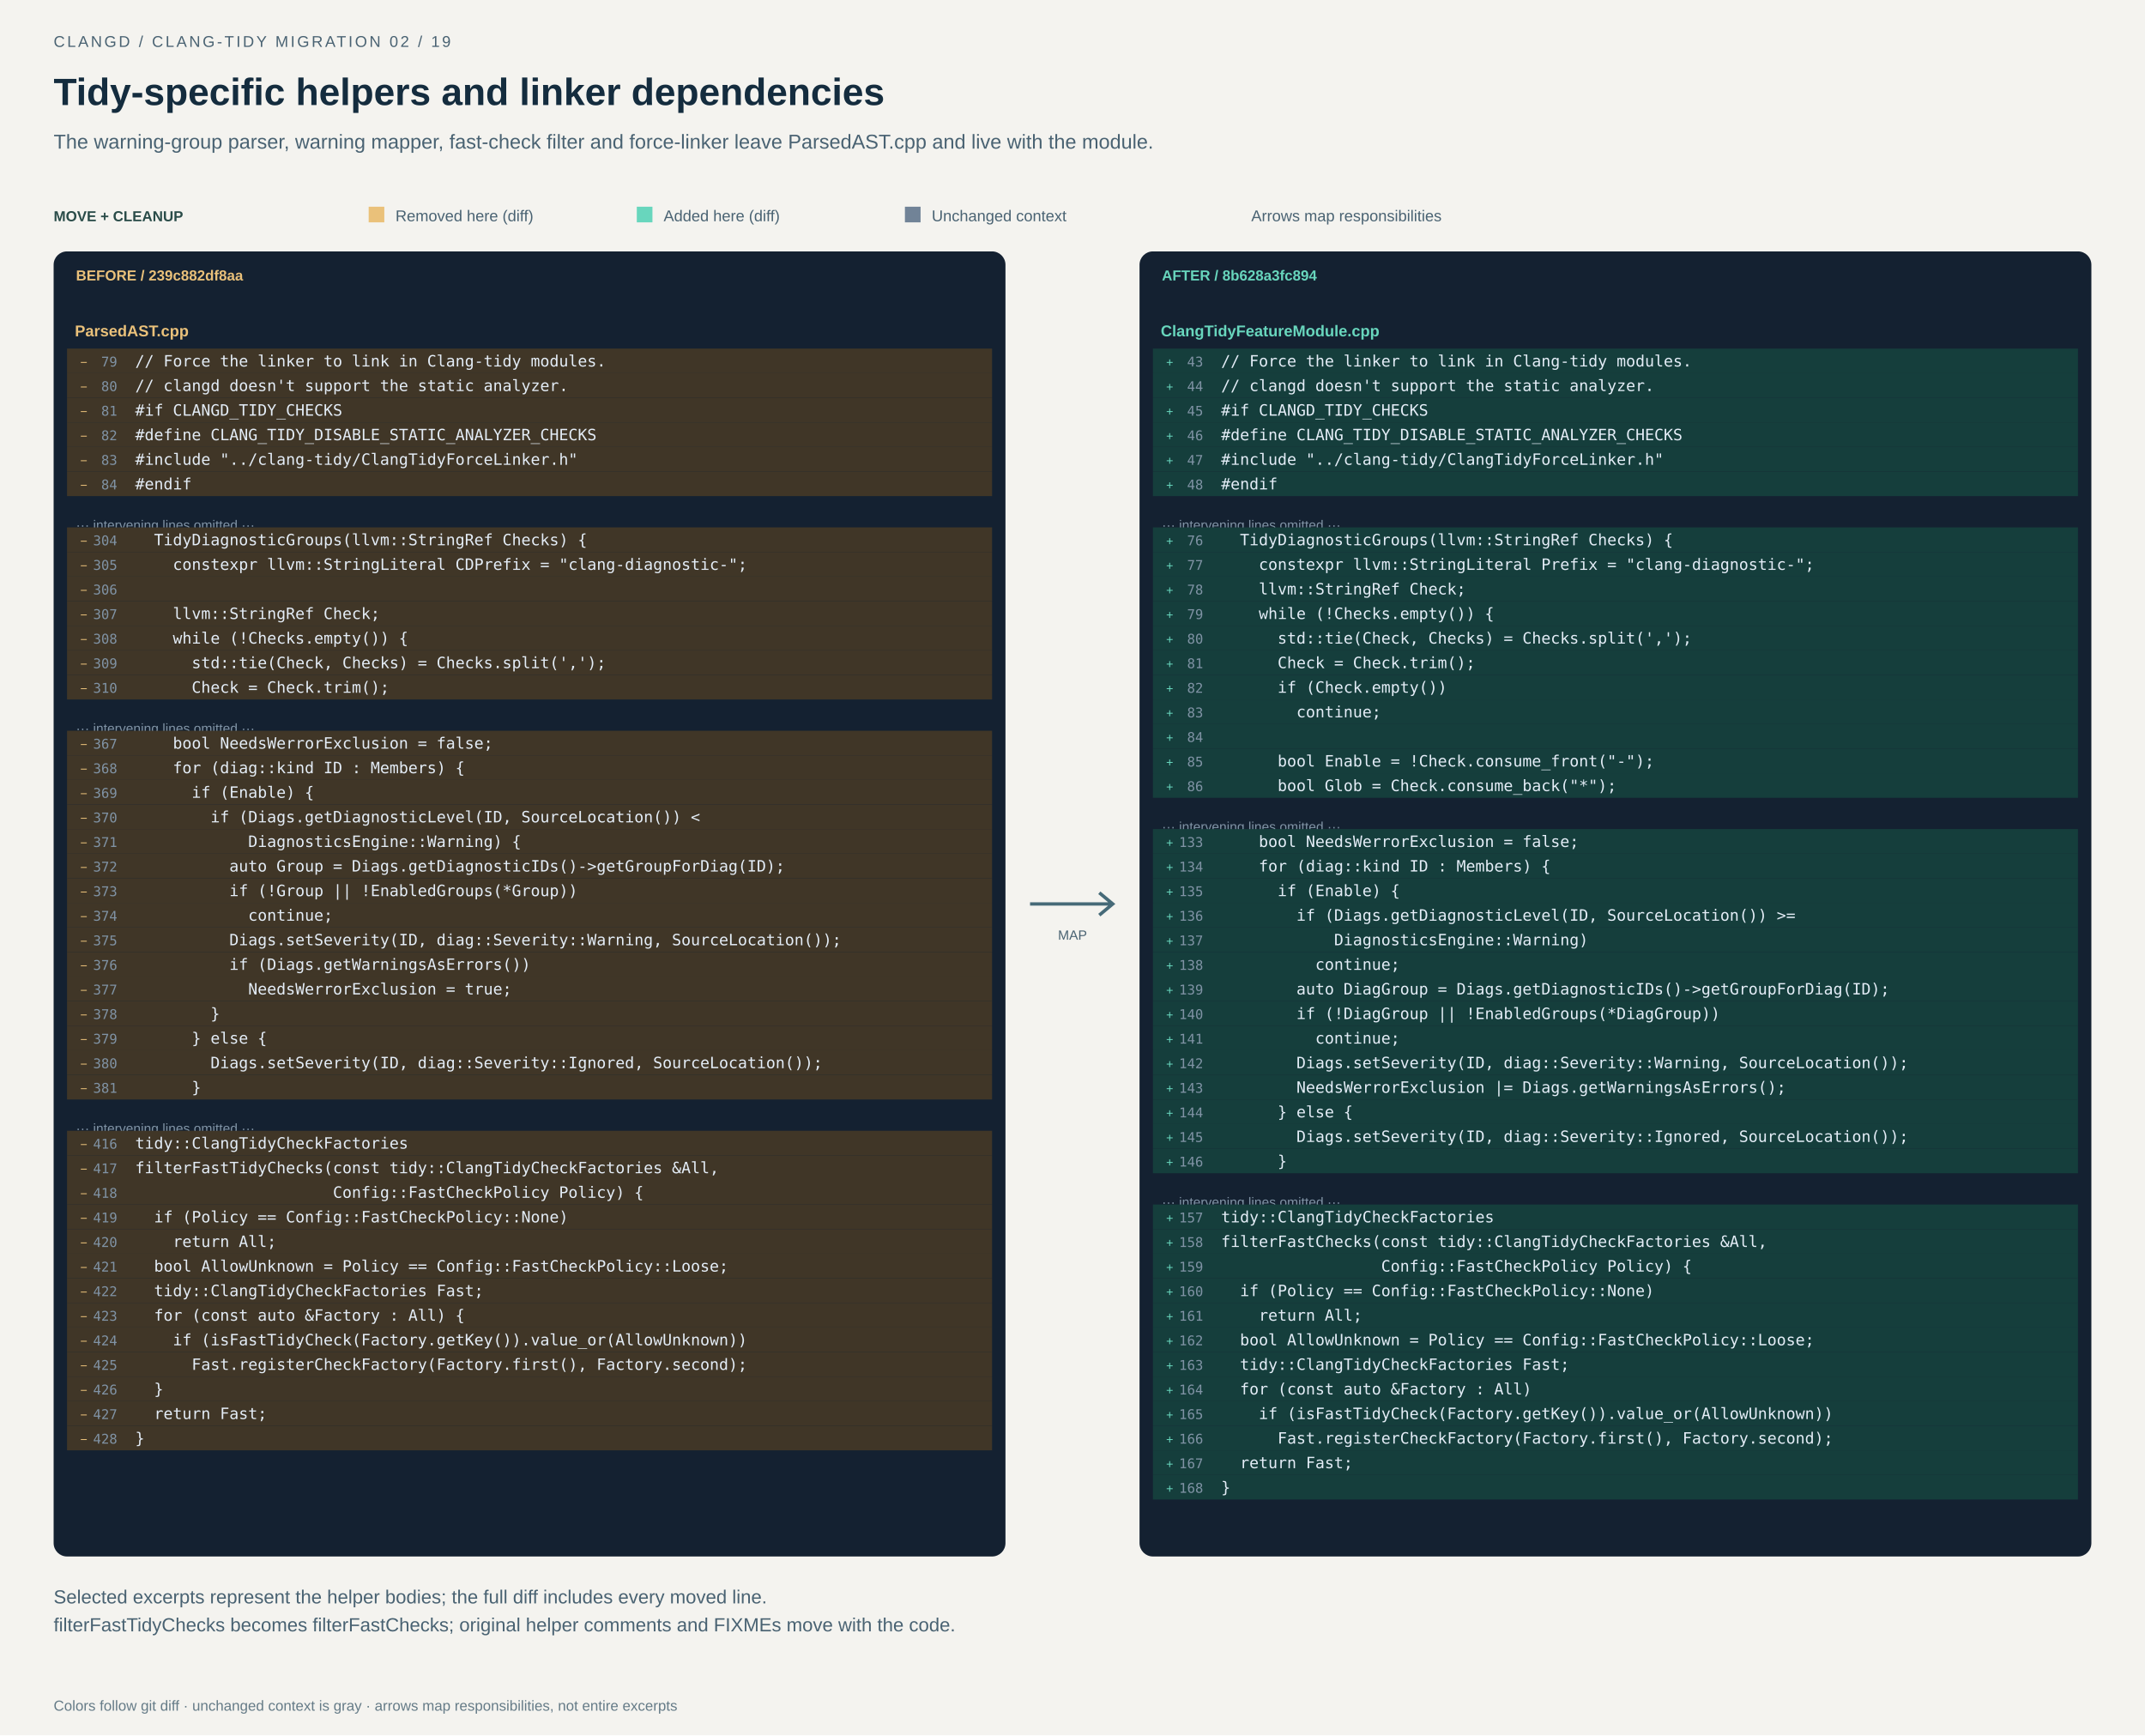
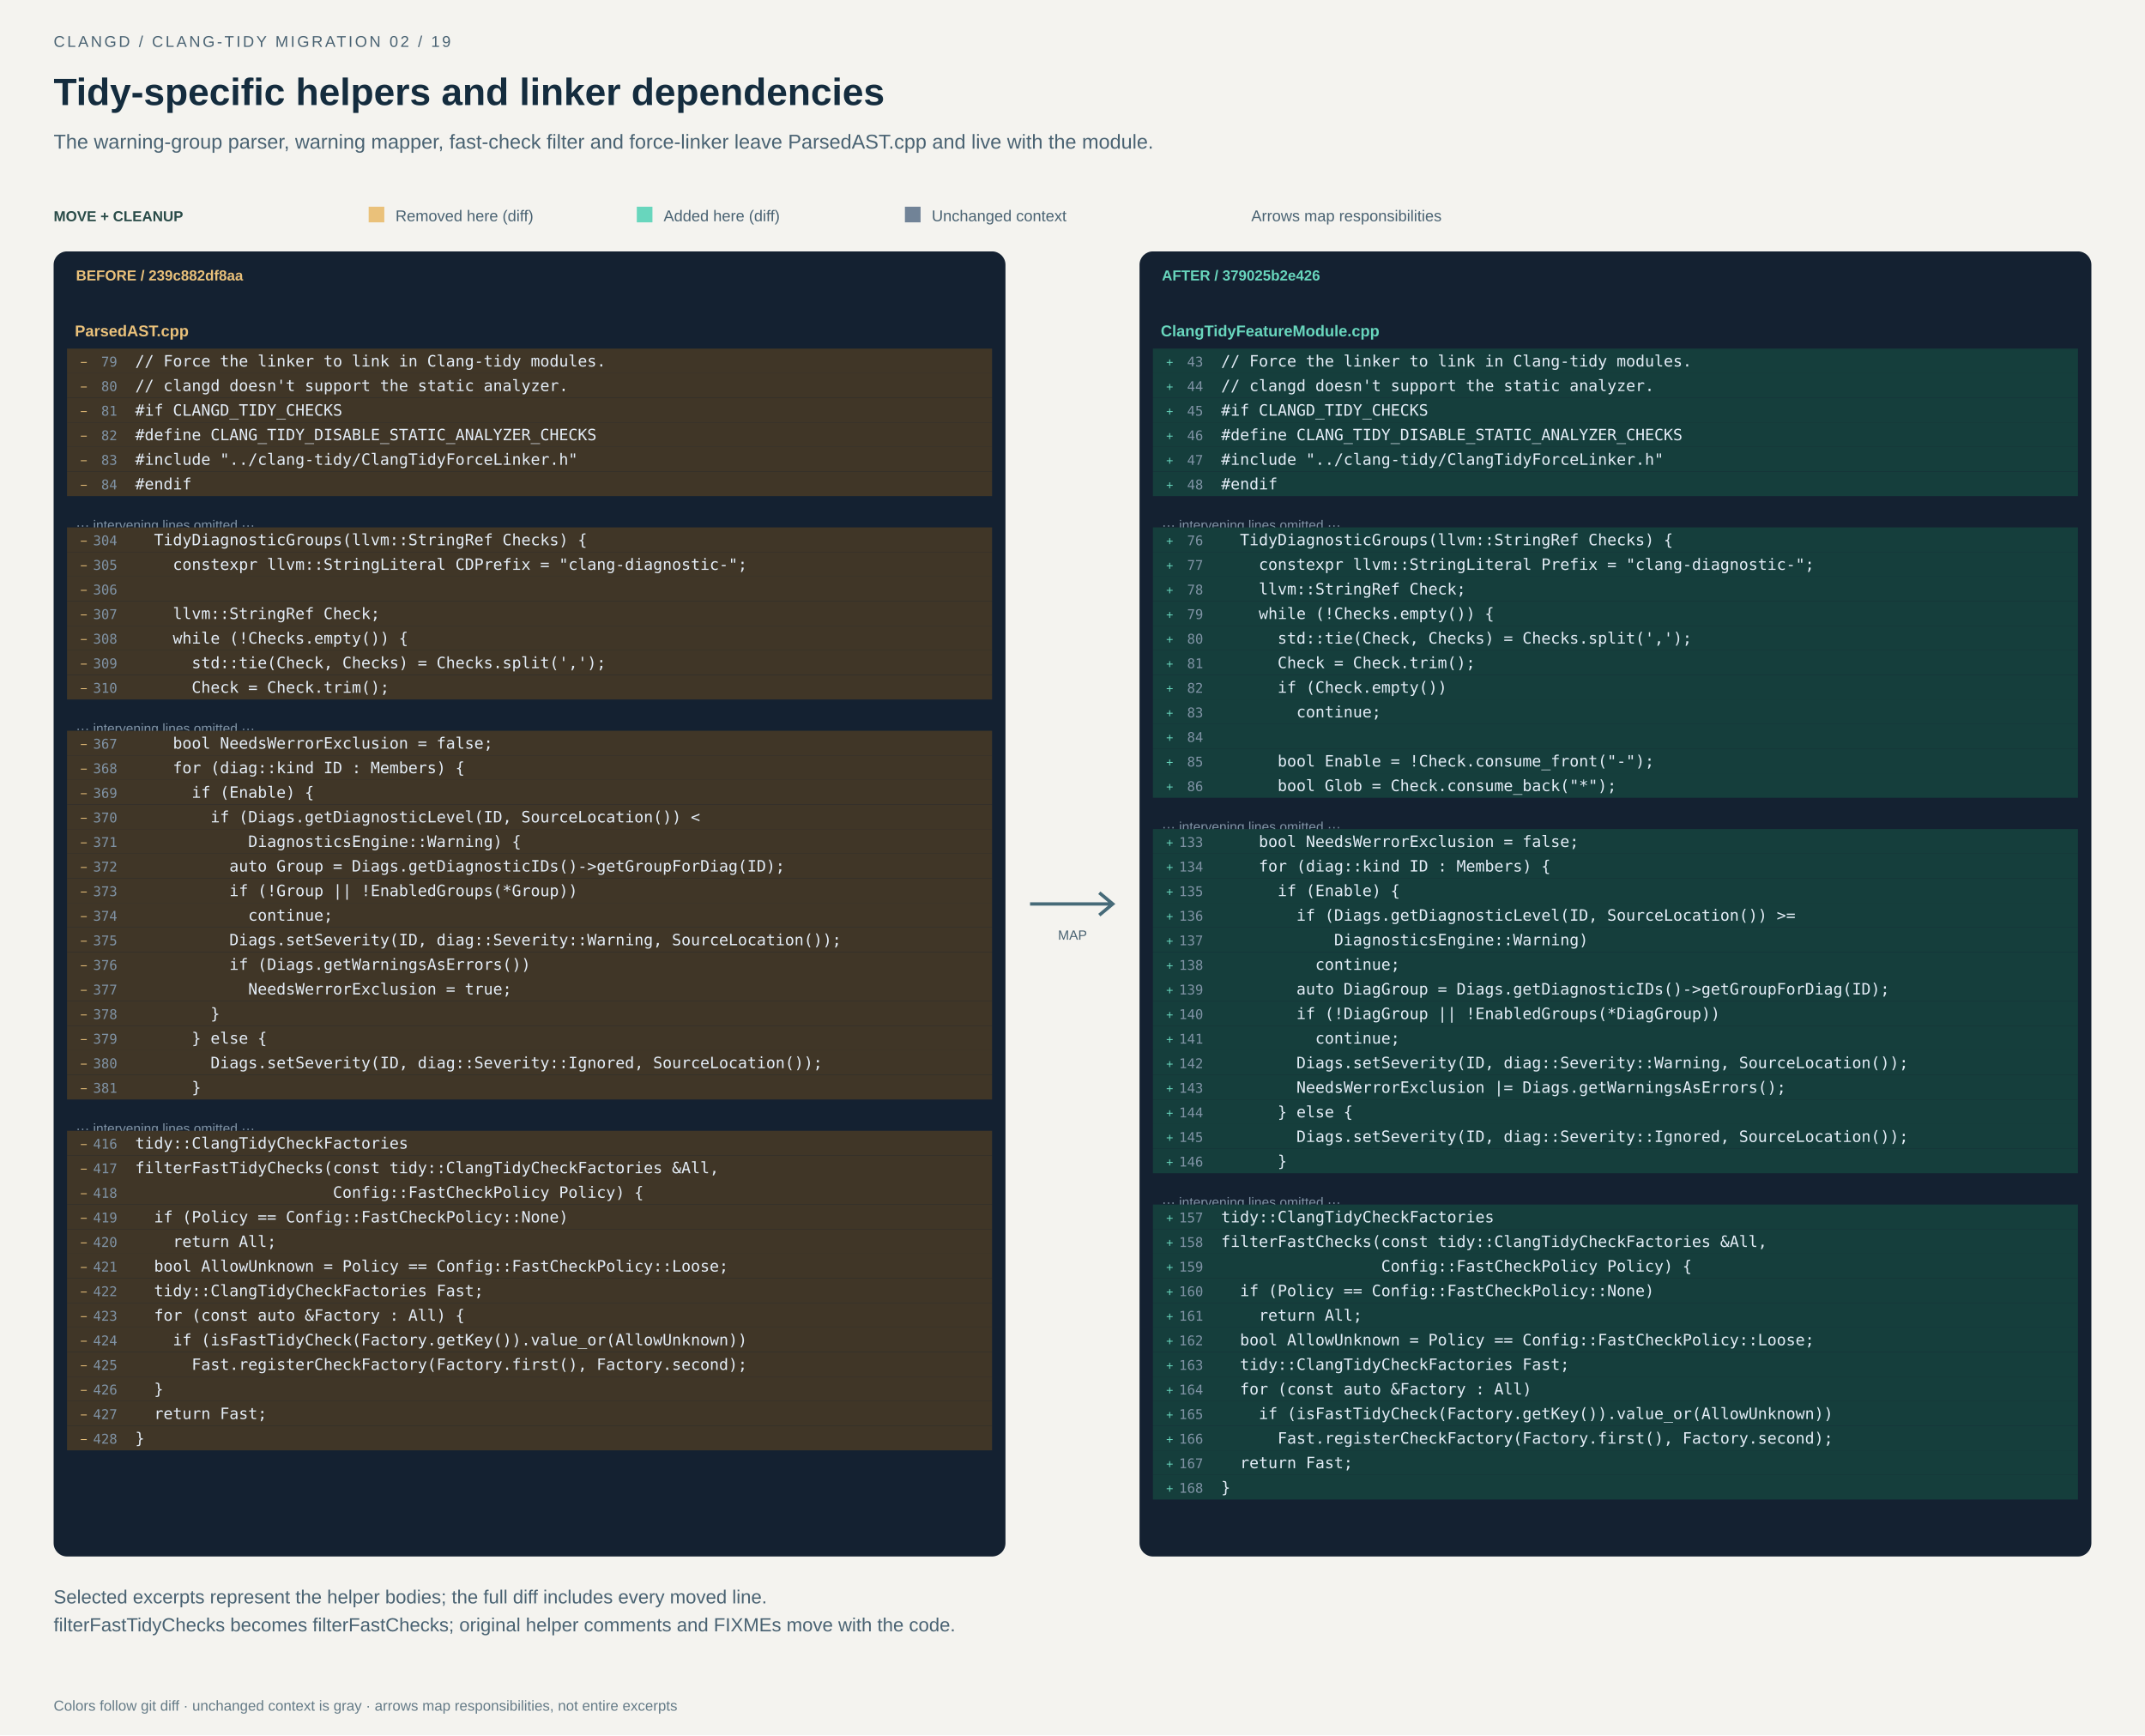
<svg xmlns="http://www.w3.org/2000/svg" width="1920" height="1553" viewBox="0 0 1920 1553">
  <rect width="1920" height="1553" fill="#f4f3ef" />
  <text x="48" y="42" font-family="Arial,Helvetica,sans-serif" font-size="16" fill="#496272" letter-spacing="2" style="font-size:14px">CLANGD / CLANG-TIDY MIGRATION     02 / 19</text>
  <text x="48" y="94" font-family="Arial,Helvetica,sans-serif" font-size="16" fill="#496272" font-weight="700" style="fill:#142c3e;font-size:34px">Tidy-specific helpers and linker dependencies</text>
  <text x="48" y="133" font-family="Arial,Helvetica,sans-serif" font-size="16" fill="#496272" style="font-size:18px">The warning-group parser, warning mapper, fast-check filter and force-linker leave ParsedAST.cpp and live with the module.</text>
  <text x="48" y="198" font-family="Arial,Helvetica,sans-serif" font-size="16" fill="#496272" font-weight="700" style="fill:#294b48;font-size:13px">MOVE + CLEANUP</text>
  <rect x="330" y="185" width="14" height="14" fill="#eac17a" />
  <text x="354" y="198" font-family="Arial,Helvetica,sans-serif" font-size="16" fill="#496272" style="font-size:14px">Removed here (diff)</text>
  <rect x="570" y="185" width="14" height="14" fill="#68d6bd" />
  <text x="594" y="198" font-family="Arial,Helvetica,sans-serif" font-size="16" fill="#496272" style="font-size:14px">Added here (diff)</text>
  <rect x="810" y="185" width="14" height="14" fill="#718397" />
  <text x="834" y="198" font-family="Arial,Helvetica,sans-serif" font-size="16" fill="#496272" style="font-size:14px">Unchanged context</text>
  <text x="1120" y="198" font-family="Arial,Helvetica,sans-serif" font-size="16" fill="#496272" style="font-size:14px">Arrows map responsibilities</text>
  <rect x="48" y="225" width="852" height="1168" rx="12" fill="#142131" />
  <text x="68" y="251" font-family="Arial,Helvetica,sans-serif" font-size="16" fill="#496272" style="fill:#eac17a;font-size:13px" font-weight="700">BEFORE / 239c882df8aa</text>
  <a href="https://github.com/ArcsinX/llvm-project/blob/239c882df8aa5e256256843090984ee90b43e835/clang-tools-extra/clangd/ParsedAST.cpp#L79">
    <text x="67" y="301" font-family="Arial,Helvetica,sans-serif" font-size="16" fill="#496272" font-weight="600" style="fill:#eac17a;font-size:14px">ParsedAST.cpp</text>
  </a>
  <rect x="60" y="312" width="828" height="22" fill="#403627" />
  <text x="75" y="328" font-family="Arial,Helvetica,sans-serif" font-size="11" fill="#eac17a" text-anchor="middle">−</text>
  <text x="105" y="328" text-anchor="end" font-family="Menlo,Consolas,monospace" font-size="12" fill="#8093a5">79</text>
  <text x="121" y="328" xml:space="preserve" font-family="Menlo,Consolas,monospace" font-size="14" fill="#e4edf7">// Force the linker to link in Clang-tidy modules.</text>
  <rect x="60" y="334" width="828" height="22" fill="#403627" />
  <text x="75" y="350" font-family="Arial,Helvetica,sans-serif" font-size="11" fill="#eac17a" text-anchor="middle">−</text>
  <text x="105" y="350" text-anchor="end" font-family="Menlo,Consolas,monospace" font-size="12" fill="#8093a5">80</text>
  <text x="121" y="350" xml:space="preserve" font-family="Menlo,Consolas,monospace" font-size="14" fill="#e4edf7">// clangd doesn't support the static analyzer.</text>
  <rect x="60" y="356" width="828" height="22" fill="#403627" />
  <text x="75" y="372" font-family="Arial,Helvetica,sans-serif" font-size="11" fill="#eac17a" text-anchor="middle">−</text>
  <text x="105" y="372" text-anchor="end" font-family="Menlo,Consolas,monospace" font-size="12" fill="#8093a5">81</text>
  <text x="121" y="372" xml:space="preserve" font-family="Menlo,Consolas,monospace" font-size="14" fill="#e4edf7">#if CLANGD_TIDY_CHECKS</text>
  <rect x="60" y="378" width="828" height="22" fill="#403627" />
  <text x="75" y="394" font-family="Arial,Helvetica,sans-serif" font-size="11" fill="#eac17a" text-anchor="middle">−</text>
  <text x="105" y="394" text-anchor="end" font-family="Menlo,Consolas,monospace" font-size="12" fill="#8093a5">82</text>
  <text x="121" y="394" xml:space="preserve" font-family="Menlo,Consolas,monospace" font-size="14" fill="#e4edf7">#define CLANG_TIDY_DISABLE_STATIC_ANALYZER_CHECKS</text>
  <rect x="60" y="400" width="828" height="22" fill="#403627" />
  <text x="75" y="416" font-family="Arial,Helvetica,sans-serif" font-size="11" fill="#eac17a" text-anchor="middle">−</text>
  <text x="105" y="416" text-anchor="end" font-family="Menlo,Consolas,monospace" font-size="12" fill="#8093a5">83</text>
  <text x="121" y="416" xml:space="preserve" font-family="Menlo,Consolas,monospace" font-size="14" fill="#e4edf7">#include "../clang-tidy/ClangTidyForceLinker.h"</text>
  <rect x="60" y="422" width="828" height="22" fill="#403627" />
  <text x="75" y="438" font-family="Arial,Helvetica,sans-serif" font-size="11" fill="#eac17a" text-anchor="middle">−</text>
  <text x="105" y="438" text-anchor="end" font-family="Menlo,Consolas,monospace" font-size="12" fill="#8093a5">84</text>
  <text x="121" y="438" xml:space="preserve" font-family="Menlo,Consolas,monospace" font-size="14" fill="#e4edf7">#endif</text>
  <text x="68" y="474" font-family="Arial,Helvetica,sans-serif" font-size="16" fill="#496272" style="fill:#8093a5;font-size:12px">··· intervening lines omitted ···</text>
  <rect x="60" y="472" width="828" height="22" fill="#403627" />
  <text x="75" y="488" font-family="Arial,Helvetica,sans-serif" font-size="11" fill="#eac17a" text-anchor="middle">−</text>
  <text x="105" y="488" text-anchor="end" font-family="Menlo,Consolas,monospace" font-size="12" fill="#8093a5">304</text>
  <text x="121" y="488" xml:space="preserve" font-family="Menlo,Consolas,monospace" font-size="14" fill="#e4edf7">  TidyDiagnosticGroups(llvm::StringRef Checks) {</text>
  <rect x="60" y="494" width="828" height="22" fill="#403627" />
  <text x="75" y="510" font-family="Arial,Helvetica,sans-serif" font-size="11" fill="#eac17a" text-anchor="middle">−</text>
  <text x="105" y="510" text-anchor="end" font-family="Menlo,Consolas,monospace" font-size="12" fill="#8093a5">305</text>
  <text x="121" y="510" xml:space="preserve" font-family="Menlo,Consolas,monospace" font-size="14" fill="#e4edf7">    constexpr llvm::StringLiteral CDPrefix = "clang-diagnostic-";</text>
  <rect x="60" y="516" width="828" height="22" fill="#403627" />
  <text x="75" y="532" font-family="Arial,Helvetica,sans-serif" font-size="11" fill="#eac17a" text-anchor="middle">−</text>
  <text x="105" y="532" text-anchor="end" font-family="Menlo,Consolas,monospace" font-size="12" fill="#8093a5">306</text>
  <text x="121" y="532" xml:space="preserve" font-family="Menlo,Consolas,monospace" font-size="14" fill="#e4edf7" />
  <rect x="60" y="538" width="828" height="22" fill="#403627" />
  <text x="75" y="554" font-family="Arial,Helvetica,sans-serif" font-size="11" fill="#eac17a" text-anchor="middle">−</text>
  <text x="105" y="554" text-anchor="end" font-family="Menlo,Consolas,monospace" font-size="12" fill="#8093a5">307</text>
  <text x="121" y="554" xml:space="preserve" font-family="Menlo,Consolas,monospace" font-size="14" fill="#e4edf7">    llvm::StringRef Check;</text>
  <rect x="60" y="560" width="828" height="22" fill="#403627" />
  <text x="75" y="576" font-family="Arial,Helvetica,sans-serif" font-size="11" fill="#eac17a" text-anchor="middle">−</text>
  <text x="105" y="576" text-anchor="end" font-family="Menlo,Consolas,monospace" font-size="12" fill="#8093a5">308</text>
  <text x="121" y="576" xml:space="preserve" font-family="Menlo,Consolas,monospace" font-size="14" fill="#e4edf7">    while (!Checks.empty()) {</text>
  <rect x="60" y="582" width="828" height="22" fill="#403627" />
  <text x="75" y="598" font-family="Arial,Helvetica,sans-serif" font-size="11" fill="#eac17a" text-anchor="middle">−</text>
  <text x="105" y="598" text-anchor="end" font-family="Menlo,Consolas,monospace" font-size="12" fill="#8093a5">309</text>
  <text x="121" y="598" xml:space="preserve" font-family="Menlo,Consolas,monospace" font-size="14" fill="#e4edf7">      std::tie(Check, Checks) = Checks.split(',');</text>
  <rect x="60" y="604" width="828" height="22" fill="#403627" />
  <text x="75" y="620" font-family="Arial,Helvetica,sans-serif" font-size="11" fill="#eac17a" text-anchor="middle">−</text>
  <text x="105" y="620" text-anchor="end" font-family="Menlo,Consolas,monospace" font-size="12" fill="#8093a5">310</text>
  <text x="121" y="620" xml:space="preserve" font-family="Menlo,Consolas,monospace" font-size="14" fill="#e4edf7">      Check = Check.trim();</text>
  <text x="68" y="656" font-family="Arial,Helvetica,sans-serif" font-size="16" fill="#496272" style="fill:#8093a5;font-size:12px">··· intervening lines omitted ···</text>
  <rect x="60" y="654" width="828" height="22" fill="#403627" />
  <text x="75" y="670" font-family="Arial,Helvetica,sans-serif" font-size="11" fill="#eac17a" text-anchor="middle">−</text>
  <text x="105" y="670" text-anchor="end" font-family="Menlo,Consolas,monospace" font-size="12" fill="#8093a5">367</text>
  <text x="121" y="670" xml:space="preserve" font-family="Menlo,Consolas,monospace" font-size="14" fill="#e4edf7">    bool NeedsWerrorExclusion = false;</text>
  <rect x="60" y="676" width="828" height="22" fill="#403627" />
  <text x="75" y="692" font-family="Arial,Helvetica,sans-serif" font-size="11" fill="#eac17a" text-anchor="middle">−</text>
  <text x="105" y="692" text-anchor="end" font-family="Menlo,Consolas,monospace" font-size="12" fill="#8093a5">368</text>
  <text x="121" y="692" xml:space="preserve" font-family="Menlo,Consolas,monospace" font-size="14" fill="#e4edf7">    for (diag::kind ID : Members) {</text>
  <rect x="60" y="698" width="828" height="22" fill="#403627" />
  <text x="75" y="714" font-family="Arial,Helvetica,sans-serif" font-size="11" fill="#eac17a" text-anchor="middle">−</text>
  <text x="105" y="714" text-anchor="end" font-family="Menlo,Consolas,monospace" font-size="12" fill="#8093a5">369</text>
  <text x="121" y="714" xml:space="preserve" font-family="Menlo,Consolas,monospace" font-size="14" fill="#e4edf7">      if (Enable) {</text>
  <rect x="60" y="720" width="828" height="22" fill="#403627" />
  <text x="75" y="736" font-family="Arial,Helvetica,sans-serif" font-size="11" fill="#eac17a" text-anchor="middle">−</text>
  <text x="105" y="736" text-anchor="end" font-family="Menlo,Consolas,monospace" font-size="12" fill="#8093a5">370</text>
  <text x="121" y="736" xml:space="preserve" font-family="Menlo,Consolas,monospace" font-size="14" fill="#e4edf7">        if (Diags.getDiagnosticLevel(ID, SourceLocation()) &lt;</text>
  <rect x="60" y="742" width="828" height="22" fill="#403627" />
  <text x="75" y="758" font-family="Arial,Helvetica,sans-serif" font-size="11" fill="#eac17a" text-anchor="middle">−</text>
  <text x="105" y="758" text-anchor="end" font-family="Menlo,Consolas,monospace" font-size="12" fill="#8093a5">371</text>
  <text x="121" y="758" xml:space="preserve" font-family="Menlo,Consolas,monospace" font-size="14" fill="#e4edf7">            DiagnosticsEngine::Warning) {</text>
  <rect x="60" y="764" width="828" height="22" fill="#403627" />
  <text x="75" y="780" font-family="Arial,Helvetica,sans-serif" font-size="11" fill="#eac17a" text-anchor="middle">−</text>
  <text x="105" y="780" text-anchor="end" font-family="Menlo,Consolas,monospace" font-size="12" fill="#8093a5">372</text>
  <text x="121" y="780" xml:space="preserve" font-family="Menlo,Consolas,monospace" font-size="14" fill="#e4edf7">          auto Group = Diags.getDiagnosticIDs()-&gt;getGroupForDiag(ID);</text>
  <rect x="60" y="786" width="828" height="22" fill="#403627" />
  <text x="75" y="802" font-family="Arial,Helvetica,sans-serif" font-size="11" fill="#eac17a" text-anchor="middle">−</text>
  <text x="105" y="802" text-anchor="end" font-family="Menlo,Consolas,monospace" font-size="12" fill="#8093a5">373</text>
  <text x="121" y="802" xml:space="preserve" font-family="Menlo,Consolas,monospace" font-size="14" fill="#e4edf7">          if (!Group || !EnabledGroups(*Group))</text>
  <rect x="60" y="808" width="828" height="22" fill="#403627" />
  <text x="75" y="824" font-family="Arial,Helvetica,sans-serif" font-size="11" fill="#eac17a" text-anchor="middle">−</text>
  <text x="105" y="824" text-anchor="end" font-family="Menlo,Consolas,monospace" font-size="12" fill="#8093a5">374</text>
  <text x="121" y="824" xml:space="preserve" font-family="Menlo,Consolas,monospace" font-size="14" fill="#e4edf7">            continue;</text>
  <rect x="60" y="830" width="828" height="22" fill="#403627" />
  <text x="75" y="846" font-family="Arial,Helvetica,sans-serif" font-size="11" fill="#eac17a" text-anchor="middle">−</text>
  <text x="105" y="846" text-anchor="end" font-family="Menlo,Consolas,monospace" font-size="12" fill="#8093a5">375</text>
  <text x="121" y="846" xml:space="preserve" font-family="Menlo,Consolas,monospace" font-size="14" fill="#e4edf7">          Diags.setSeverity(ID, diag::Severity::Warning, SourceLocation());</text>
  <rect x="60" y="852" width="828" height="22" fill="#403627" />
  <text x="75" y="868" font-family="Arial,Helvetica,sans-serif" font-size="11" fill="#eac17a" text-anchor="middle">−</text>
  <text x="105" y="868" text-anchor="end" font-family="Menlo,Consolas,monospace" font-size="12" fill="#8093a5">376</text>
  <text x="121" y="868" xml:space="preserve" font-family="Menlo,Consolas,monospace" font-size="14" fill="#e4edf7">          if (Diags.getWarningsAsErrors())</text>
  <rect x="60" y="874" width="828" height="22" fill="#403627" />
  <text x="75" y="890" font-family="Arial,Helvetica,sans-serif" font-size="11" fill="#eac17a" text-anchor="middle">−</text>
  <text x="105" y="890" text-anchor="end" font-family="Menlo,Consolas,monospace" font-size="12" fill="#8093a5">377</text>
  <text x="121" y="890" xml:space="preserve" font-family="Menlo,Consolas,monospace" font-size="14" fill="#e4edf7">            NeedsWerrorExclusion = true;</text>
  <rect x="60" y="896" width="828" height="22" fill="#403627" />
  <text x="75" y="912" font-family="Arial,Helvetica,sans-serif" font-size="11" fill="#eac17a" text-anchor="middle">−</text>
  <text x="105" y="912" text-anchor="end" font-family="Menlo,Consolas,monospace" font-size="12" fill="#8093a5">378</text>
  <text x="121" y="912" xml:space="preserve" font-family="Menlo,Consolas,monospace" font-size="14" fill="#e4edf7">        }</text>
  <rect x="60" y="918" width="828" height="22" fill="#403627" />
  <text x="75" y="934" font-family="Arial,Helvetica,sans-serif" font-size="11" fill="#eac17a" text-anchor="middle">−</text>
  <text x="105" y="934" text-anchor="end" font-family="Menlo,Consolas,monospace" font-size="12" fill="#8093a5">379</text>
  <text x="121" y="934" xml:space="preserve" font-family="Menlo,Consolas,monospace" font-size="14" fill="#e4edf7">      } else {</text>
  <rect x="60" y="940" width="828" height="22" fill="#403627" />
  <text x="75" y="956" font-family="Arial,Helvetica,sans-serif" font-size="11" fill="#eac17a" text-anchor="middle">−</text>
  <text x="105" y="956" text-anchor="end" font-family="Menlo,Consolas,monospace" font-size="12" fill="#8093a5">380</text>
  <text x="121" y="956" xml:space="preserve" font-family="Menlo,Consolas,monospace" font-size="14" fill="#e4edf7">        Diags.setSeverity(ID, diag::Severity::Ignored, SourceLocation());</text>
  <rect x="60" y="962" width="828" height="22" fill="#403627" />
  <text x="75" y="978" font-family="Arial,Helvetica,sans-serif" font-size="11" fill="#eac17a" text-anchor="middle">−</text>
  <text x="105" y="978" text-anchor="end" font-family="Menlo,Consolas,monospace" font-size="12" fill="#8093a5">381</text>
  <text x="121" y="978" xml:space="preserve" font-family="Menlo,Consolas,monospace" font-size="14" fill="#e4edf7">      }</text>
  <text x="68" y="1014" font-family="Arial,Helvetica,sans-serif" font-size="16" fill="#496272" style="fill:#8093a5;font-size:12px">··· intervening lines omitted ···</text>
  <rect x="60" y="1012" width="828" height="22" fill="#403627" />
  <text x="75" y="1028" font-family="Arial,Helvetica,sans-serif" font-size="11" fill="#eac17a" text-anchor="middle">−</text>
  <text x="105" y="1028" text-anchor="end" font-family="Menlo,Consolas,monospace" font-size="12" fill="#8093a5">416</text>
  <text x="121" y="1028" xml:space="preserve" font-family="Menlo,Consolas,monospace" font-size="14" fill="#e4edf7">tidy::ClangTidyCheckFactories</text>
  <rect x="60" y="1034" width="828" height="22" fill="#403627" />
  <text x="75" y="1050" font-family="Arial,Helvetica,sans-serif" font-size="11" fill="#eac17a" text-anchor="middle">−</text>
  <text x="105" y="1050" text-anchor="end" font-family="Menlo,Consolas,monospace" font-size="12" fill="#8093a5">417</text>
  <text x="121" y="1050" xml:space="preserve" font-family="Menlo,Consolas,monospace" font-size="14" fill="#e4edf7">filterFastTidyChecks(const tidy::ClangTidyCheckFactories &amp;All,</text>
  <rect x="60" y="1056" width="828" height="22" fill="#403627" />
  <text x="75" y="1072" font-family="Arial,Helvetica,sans-serif" font-size="11" fill="#eac17a" text-anchor="middle">−</text>
  <text x="105" y="1072" text-anchor="end" font-family="Menlo,Consolas,monospace" font-size="12" fill="#8093a5">418</text>
  <text x="121" y="1072" xml:space="preserve" font-family="Menlo,Consolas,monospace" font-size="14" fill="#e4edf7">                     Config::FastCheckPolicy Policy) {</text>
  <rect x="60" y="1078" width="828" height="22" fill="#403627" />
  <text x="75" y="1094" font-family="Arial,Helvetica,sans-serif" font-size="11" fill="#eac17a" text-anchor="middle">−</text>
  <text x="105" y="1094" text-anchor="end" font-family="Menlo,Consolas,monospace" font-size="12" fill="#8093a5">419</text>
  <text x="121" y="1094" xml:space="preserve" font-family="Menlo,Consolas,monospace" font-size="14" fill="#e4edf7">  if (Policy == Config::FastCheckPolicy::None)</text>
  <rect x="60" y="1100" width="828" height="22" fill="#403627" />
  <text x="75" y="1116" font-family="Arial,Helvetica,sans-serif" font-size="11" fill="#eac17a" text-anchor="middle">−</text>
  <text x="105" y="1116" text-anchor="end" font-family="Menlo,Consolas,monospace" font-size="12" fill="#8093a5">420</text>
  <text x="121" y="1116" xml:space="preserve" font-family="Menlo,Consolas,monospace" font-size="14" fill="#e4edf7">    return All;</text>
  <rect x="60" y="1122" width="828" height="22" fill="#403627" />
  <text x="75" y="1138" font-family="Arial,Helvetica,sans-serif" font-size="11" fill="#eac17a" text-anchor="middle">−</text>
  <text x="105" y="1138" text-anchor="end" font-family="Menlo,Consolas,monospace" font-size="12" fill="#8093a5">421</text>
  <text x="121" y="1138" xml:space="preserve" font-family="Menlo,Consolas,monospace" font-size="14" fill="#e4edf7">  bool AllowUnknown = Policy == Config::FastCheckPolicy::Loose;</text>
  <rect x="60" y="1144" width="828" height="22" fill="#403627" />
  <text x="75" y="1160" font-family="Arial,Helvetica,sans-serif" font-size="11" fill="#eac17a" text-anchor="middle">−</text>
  <text x="105" y="1160" text-anchor="end" font-family="Menlo,Consolas,monospace" font-size="12" fill="#8093a5">422</text>
  <text x="121" y="1160" xml:space="preserve" font-family="Menlo,Consolas,monospace" font-size="14" fill="#e4edf7">  tidy::ClangTidyCheckFactories Fast;</text>
  <rect x="60" y="1166" width="828" height="22" fill="#403627" />
  <text x="75" y="1182" font-family="Arial,Helvetica,sans-serif" font-size="11" fill="#eac17a" text-anchor="middle">−</text>
  <text x="105" y="1182" text-anchor="end" font-family="Menlo,Consolas,monospace" font-size="12" fill="#8093a5">423</text>
  <text x="121" y="1182" xml:space="preserve" font-family="Menlo,Consolas,monospace" font-size="14" fill="#e4edf7">  for (const auto &amp;Factory : All) {</text>
  <rect x="60" y="1188" width="828" height="22" fill="#403627" />
  <text x="75" y="1204" font-family="Arial,Helvetica,sans-serif" font-size="11" fill="#eac17a" text-anchor="middle">−</text>
  <text x="105" y="1204" text-anchor="end" font-family="Menlo,Consolas,monospace" font-size="12" fill="#8093a5">424</text>
  <text x="121" y="1204" xml:space="preserve" font-family="Menlo,Consolas,monospace" font-size="14" fill="#e4edf7">    if (isFastTidyCheck(Factory.getKey()).value_or(AllowUnknown))</text>
  <rect x="60" y="1210" width="828" height="22" fill="#403627" />
  <text x="75" y="1226" font-family="Arial,Helvetica,sans-serif" font-size="11" fill="#eac17a" text-anchor="middle">−</text>
  <text x="105" y="1226" text-anchor="end" font-family="Menlo,Consolas,monospace" font-size="12" fill="#8093a5">425</text>
  <text x="121" y="1226" xml:space="preserve" font-family="Menlo,Consolas,monospace" font-size="14" fill="#e4edf7">      Fast.registerCheckFactory(Factory.first(), Factory.second);</text>
  <rect x="60" y="1232" width="828" height="22" fill="#403627" />
  <text x="75" y="1248" font-family="Arial,Helvetica,sans-serif" font-size="11" fill="#eac17a" text-anchor="middle">−</text>
  <text x="105" y="1248" text-anchor="end" font-family="Menlo,Consolas,monospace" font-size="12" fill="#8093a5">426</text>
  <text x="121" y="1248" xml:space="preserve" font-family="Menlo,Consolas,monospace" font-size="14" fill="#e4edf7">  }</text>
  <rect x="60" y="1254" width="828" height="22" fill="#403627" />
  <text x="75" y="1270" font-family="Arial,Helvetica,sans-serif" font-size="11" fill="#eac17a" text-anchor="middle">−</text>
  <text x="105" y="1270" text-anchor="end" font-family="Menlo,Consolas,monospace" font-size="12" fill="#8093a5">427</text>
  <text x="121" y="1270" xml:space="preserve" font-family="Menlo,Consolas,monospace" font-size="14" fill="#e4edf7">  return Fast;</text>
  <rect x="60" y="1276" width="828" height="22" fill="#403627" />
  <text x="75" y="1292" font-family="Arial,Helvetica,sans-serif" font-size="11" fill="#eac17a" text-anchor="middle">−</text>
  <text x="105" y="1292" text-anchor="end" font-family="Menlo,Consolas,monospace" font-size="12" fill="#8093a5">428</text>
  <text x="121" y="1292" xml:space="preserve" font-family="Menlo,Consolas,monospace" font-size="14" fill="#e4edf7">}</text>
  <rect x="1020" y="225" width="852" height="1168" rx="12" fill="#142131" />
-   <text x="1040" y="251" font-family="Arial,Helvetica,sans-serif" font-size="16" fill="#496272" style="fill:#68d6bd;font-size:13px" font-weight="700">AFTER / 8b628a3fc894</text>
-   <a href="https://github.com/ArcsinX/llvm-project/blob/8b628a3fc894a6b67b3d2c5d9fb6acdb73993a62/clang-tools-extra/clangd/ClangTidyFeatureModule.cpp#L43">
+   <text x="1040" y="251" font-family="Arial,Helvetica,sans-serif" font-size="16" fill="#496272" style="fill:#68d6bd;font-size:13px" font-weight="700">AFTER / 379025b2e426</text>
+   <a href="https://github.com/ArcsinX/llvm-project/blob/379025b2e426594be031e6007c2cff9d84942079/clang-tools-extra/clangd/ClangTidyFeatureModule.cpp#L43">
    <text x="1039" y="301" font-family="Arial,Helvetica,sans-serif" font-size="16" fill="#496272" font-weight="600" style="fill:#68d6bd;font-size:14px">ClangTidyFeatureModule.cpp</text>
  </a>
  <rect x="1032" y="312" width="828" height="22" fill="#153e3c" />
  <text x="1047" y="328" font-family="Arial,Helvetica,sans-serif" font-size="11" fill="#68d6bd" text-anchor="middle">+</text>
  <text x="1077" y="328" text-anchor="end" font-family="Menlo,Consolas,monospace" font-size="12" fill="#8093a5">43</text>
  <text x="1093" y="328" xml:space="preserve" font-family="Menlo,Consolas,monospace" font-size="14" fill="#e4edf7">// Force the linker to link in Clang-tidy modules.</text>
  <rect x="1032" y="334" width="828" height="22" fill="#153e3c" />
  <text x="1047" y="350" font-family="Arial,Helvetica,sans-serif" font-size="11" fill="#68d6bd" text-anchor="middle">+</text>
  <text x="1077" y="350" text-anchor="end" font-family="Menlo,Consolas,monospace" font-size="12" fill="#8093a5">44</text>
  <text x="1093" y="350" xml:space="preserve" font-family="Menlo,Consolas,monospace" font-size="14" fill="#e4edf7">// clangd doesn't support the static analyzer.</text>
  <rect x="1032" y="356" width="828" height="22" fill="#153e3c" />
  <text x="1047" y="372" font-family="Arial,Helvetica,sans-serif" font-size="11" fill="#68d6bd" text-anchor="middle">+</text>
  <text x="1077" y="372" text-anchor="end" font-family="Menlo,Consolas,monospace" font-size="12" fill="#8093a5">45</text>
  <text x="1093" y="372" xml:space="preserve" font-family="Menlo,Consolas,monospace" font-size="14" fill="#e4edf7">#if CLANGD_TIDY_CHECKS</text>
  <rect x="1032" y="378" width="828" height="22" fill="#153e3c" />
  <text x="1047" y="394" font-family="Arial,Helvetica,sans-serif" font-size="11" fill="#68d6bd" text-anchor="middle">+</text>
  <text x="1077" y="394" text-anchor="end" font-family="Menlo,Consolas,monospace" font-size="12" fill="#8093a5">46</text>
  <text x="1093" y="394" xml:space="preserve" font-family="Menlo,Consolas,monospace" font-size="14" fill="#e4edf7">#define CLANG_TIDY_DISABLE_STATIC_ANALYZER_CHECKS</text>
  <rect x="1032" y="400" width="828" height="22" fill="#153e3c" />
  <text x="1047" y="416" font-family="Arial,Helvetica,sans-serif" font-size="11" fill="#68d6bd" text-anchor="middle">+</text>
  <text x="1077" y="416" text-anchor="end" font-family="Menlo,Consolas,monospace" font-size="12" fill="#8093a5">47</text>
  <text x="1093" y="416" xml:space="preserve" font-family="Menlo,Consolas,monospace" font-size="14" fill="#e4edf7">#include "../clang-tidy/ClangTidyForceLinker.h"</text>
  <rect x="1032" y="422" width="828" height="22" fill="#153e3c" />
  <text x="1047" y="438" font-family="Arial,Helvetica,sans-serif" font-size="11" fill="#68d6bd" text-anchor="middle">+</text>
  <text x="1077" y="438" text-anchor="end" font-family="Menlo,Consolas,monospace" font-size="12" fill="#8093a5">48</text>
  <text x="1093" y="438" xml:space="preserve" font-family="Menlo,Consolas,monospace" font-size="14" fill="#e4edf7">#endif</text>
  <text x="1040" y="474" font-family="Arial,Helvetica,sans-serif" font-size="16" fill="#496272" style="fill:#8093a5;font-size:12px">··· intervening lines omitted ···</text>
  <rect x="1032" y="472" width="828" height="22" fill="#153e3c" />
  <text x="1047" y="488" font-family="Arial,Helvetica,sans-serif" font-size="11" fill="#68d6bd" text-anchor="middle">+</text>
  <text x="1077" y="488" text-anchor="end" font-family="Menlo,Consolas,monospace" font-size="12" fill="#8093a5">76</text>
  <text x="1093" y="488" xml:space="preserve" font-family="Menlo,Consolas,monospace" font-size="14" fill="#e4edf7">  TidyDiagnosticGroups(llvm::StringRef Checks) {</text>
  <rect x="1032" y="494" width="828" height="22" fill="#153e3c" />
  <text x="1047" y="510" font-family="Arial,Helvetica,sans-serif" font-size="11" fill="#68d6bd" text-anchor="middle">+</text>
  <text x="1077" y="510" text-anchor="end" font-family="Menlo,Consolas,monospace" font-size="12" fill="#8093a5">77</text>
  <text x="1093" y="510" xml:space="preserve" font-family="Menlo,Consolas,monospace" font-size="14" fill="#e4edf7">    constexpr llvm::StringLiteral Prefix = "clang-diagnostic-";</text>
  <rect x="1032" y="516" width="828" height="22" fill="#153e3c" />
  <text x="1047" y="532" font-family="Arial,Helvetica,sans-serif" font-size="11" fill="#68d6bd" text-anchor="middle">+</text>
  <text x="1077" y="532" text-anchor="end" font-family="Menlo,Consolas,monospace" font-size="12" fill="#8093a5">78</text>
  <text x="1093" y="532" xml:space="preserve" font-family="Menlo,Consolas,monospace" font-size="14" fill="#e4edf7">    llvm::StringRef Check;</text>
  <rect x="1032" y="538" width="828" height="22" fill="#153e3c" />
  <text x="1047" y="554" font-family="Arial,Helvetica,sans-serif" font-size="11" fill="#68d6bd" text-anchor="middle">+</text>
  <text x="1077" y="554" text-anchor="end" font-family="Menlo,Consolas,monospace" font-size="12" fill="#8093a5">79</text>
  <text x="1093" y="554" xml:space="preserve" font-family="Menlo,Consolas,monospace" font-size="14" fill="#e4edf7">    while (!Checks.empty()) {</text>
  <rect x="1032" y="560" width="828" height="22" fill="#153e3c" />
  <text x="1047" y="576" font-family="Arial,Helvetica,sans-serif" font-size="11" fill="#68d6bd" text-anchor="middle">+</text>
  <text x="1077" y="576" text-anchor="end" font-family="Menlo,Consolas,monospace" font-size="12" fill="#8093a5">80</text>
  <text x="1093" y="576" xml:space="preserve" font-family="Menlo,Consolas,monospace" font-size="14" fill="#e4edf7">      std::tie(Check, Checks) = Checks.split(',');</text>
  <rect x="1032" y="582" width="828" height="22" fill="#153e3c" />
  <text x="1047" y="598" font-family="Arial,Helvetica,sans-serif" font-size="11" fill="#68d6bd" text-anchor="middle">+</text>
  <text x="1077" y="598" text-anchor="end" font-family="Menlo,Consolas,monospace" font-size="12" fill="#8093a5">81</text>
  <text x="1093" y="598" xml:space="preserve" font-family="Menlo,Consolas,monospace" font-size="14" fill="#e4edf7">      Check = Check.trim();</text>
  <rect x="1032" y="604" width="828" height="22" fill="#153e3c" />
  <text x="1047" y="620" font-family="Arial,Helvetica,sans-serif" font-size="11" fill="#68d6bd" text-anchor="middle">+</text>
  <text x="1077" y="620" text-anchor="end" font-family="Menlo,Consolas,monospace" font-size="12" fill="#8093a5">82</text>
  <text x="1093" y="620" xml:space="preserve" font-family="Menlo,Consolas,monospace" font-size="14" fill="#e4edf7">      if (Check.empty())</text>
  <rect x="1032" y="626" width="828" height="22" fill="#153e3c" />
  <text x="1047" y="642" font-family="Arial,Helvetica,sans-serif" font-size="11" fill="#68d6bd" text-anchor="middle">+</text>
  <text x="1077" y="642" text-anchor="end" font-family="Menlo,Consolas,monospace" font-size="12" fill="#8093a5">83</text>
  <text x="1093" y="642" xml:space="preserve" font-family="Menlo,Consolas,monospace" font-size="14" fill="#e4edf7">        continue;</text>
  <rect x="1032" y="648" width="828" height="22" fill="#153e3c" />
  <text x="1047" y="664" font-family="Arial,Helvetica,sans-serif" font-size="11" fill="#68d6bd" text-anchor="middle">+</text>
  <text x="1077" y="664" text-anchor="end" font-family="Menlo,Consolas,monospace" font-size="12" fill="#8093a5">84</text>
  <text x="1093" y="664" xml:space="preserve" font-family="Menlo,Consolas,monospace" font-size="14" fill="#e4edf7" />
  <rect x="1032" y="670" width="828" height="22" fill="#153e3c" />
  <text x="1047" y="686" font-family="Arial,Helvetica,sans-serif" font-size="11" fill="#68d6bd" text-anchor="middle">+</text>
  <text x="1077" y="686" text-anchor="end" font-family="Menlo,Consolas,monospace" font-size="12" fill="#8093a5">85</text>
  <text x="1093" y="686" xml:space="preserve" font-family="Menlo,Consolas,monospace" font-size="14" fill="#e4edf7">      bool Enable = !Check.consume_front("-");</text>
  <rect x="1032" y="692" width="828" height="22" fill="#153e3c" />
  <text x="1047" y="708" font-family="Arial,Helvetica,sans-serif" font-size="11" fill="#68d6bd" text-anchor="middle">+</text>
  <text x="1077" y="708" text-anchor="end" font-family="Menlo,Consolas,monospace" font-size="12" fill="#8093a5">86</text>
  <text x="1093" y="708" xml:space="preserve" font-family="Menlo,Consolas,monospace" font-size="14" fill="#e4edf7">      bool Glob = Check.consume_back("*");</text>
  <text x="1040" y="744" font-family="Arial,Helvetica,sans-serif" font-size="16" fill="#496272" style="fill:#8093a5;font-size:12px">··· intervening lines omitted ···</text>
  <rect x="1032" y="742" width="828" height="22" fill="#153e3c" />
  <text x="1047" y="758" font-family="Arial,Helvetica,sans-serif" font-size="11" fill="#68d6bd" text-anchor="middle">+</text>
  <text x="1077" y="758" text-anchor="end" font-family="Menlo,Consolas,monospace" font-size="12" fill="#8093a5">133</text>
  <text x="1093" y="758" xml:space="preserve" font-family="Menlo,Consolas,monospace" font-size="14" fill="#e4edf7">    bool NeedsWerrorExclusion = false;</text>
  <rect x="1032" y="764" width="828" height="22" fill="#153e3c" />
  <text x="1047" y="780" font-family="Arial,Helvetica,sans-serif" font-size="11" fill="#68d6bd" text-anchor="middle">+</text>
  <text x="1077" y="780" text-anchor="end" font-family="Menlo,Consolas,monospace" font-size="12" fill="#8093a5">134</text>
  <text x="1093" y="780" xml:space="preserve" font-family="Menlo,Consolas,monospace" font-size="14" fill="#e4edf7">    for (diag::kind ID : Members) {</text>
  <rect x="1032" y="786" width="828" height="22" fill="#153e3c" />
  <text x="1047" y="802" font-family="Arial,Helvetica,sans-serif" font-size="11" fill="#68d6bd" text-anchor="middle">+</text>
  <text x="1077" y="802" text-anchor="end" font-family="Menlo,Consolas,monospace" font-size="12" fill="#8093a5">135</text>
  <text x="1093" y="802" xml:space="preserve" font-family="Menlo,Consolas,monospace" font-size="14" fill="#e4edf7">      if (Enable) {</text>
  <rect x="1032" y="808" width="828" height="22" fill="#153e3c" />
  <text x="1047" y="824" font-family="Arial,Helvetica,sans-serif" font-size="11" fill="#68d6bd" text-anchor="middle">+</text>
  <text x="1077" y="824" text-anchor="end" font-family="Menlo,Consolas,monospace" font-size="12" fill="#8093a5">136</text>
  <text x="1093" y="824" xml:space="preserve" font-family="Menlo,Consolas,monospace" font-size="14" fill="#e4edf7">        if (Diags.getDiagnosticLevel(ID, SourceLocation()) &gt;=</text>
  <rect x="1032" y="830" width="828" height="22" fill="#153e3c" />
  <text x="1047" y="846" font-family="Arial,Helvetica,sans-serif" font-size="11" fill="#68d6bd" text-anchor="middle">+</text>
  <text x="1077" y="846" text-anchor="end" font-family="Menlo,Consolas,monospace" font-size="12" fill="#8093a5">137</text>
  <text x="1093" y="846" xml:space="preserve" font-family="Menlo,Consolas,monospace" font-size="14" fill="#e4edf7">            DiagnosticsEngine::Warning)</text>
  <rect x="1032" y="852" width="828" height="22" fill="#153e3c" />
  <text x="1047" y="868" font-family="Arial,Helvetica,sans-serif" font-size="11" fill="#68d6bd" text-anchor="middle">+</text>
  <text x="1077" y="868" text-anchor="end" font-family="Menlo,Consolas,monospace" font-size="12" fill="#8093a5">138</text>
  <text x="1093" y="868" xml:space="preserve" font-family="Menlo,Consolas,monospace" font-size="14" fill="#e4edf7">          continue;</text>
  <rect x="1032" y="874" width="828" height="22" fill="#153e3c" />
  <text x="1047" y="890" font-family="Arial,Helvetica,sans-serif" font-size="11" fill="#68d6bd" text-anchor="middle">+</text>
  <text x="1077" y="890" text-anchor="end" font-family="Menlo,Consolas,monospace" font-size="12" fill="#8093a5">139</text>
  <text x="1093" y="890" xml:space="preserve" font-family="Menlo,Consolas,monospace" font-size="14" fill="#e4edf7">        auto DiagGroup = Diags.getDiagnosticIDs()-&gt;getGroupForDiag(ID);</text>
  <rect x="1032" y="896" width="828" height="22" fill="#153e3c" />
  <text x="1047" y="912" font-family="Arial,Helvetica,sans-serif" font-size="11" fill="#68d6bd" text-anchor="middle">+</text>
  <text x="1077" y="912" text-anchor="end" font-family="Menlo,Consolas,monospace" font-size="12" fill="#8093a5">140</text>
  <text x="1093" y="912" xml:space="preserve" font-family="Menlo,Consolas,monospace" font-size="14" fill="#e4edf7">        if (!DiagGroup || !EnabledGroups(*DiagGroup))</text>
  <rect x="1032" y="918" width="828" height="22" fill="#153e3c" />
  <text x="1047" y="934" font-family="Arial,Helvetica,sans-serif" font-size="11" fill="#68d6bd" text-anchor="middle">+</text>
  <text x="1077" y="934" text-anchor="end" font-family="Menlo,Consolas,monospace" font-size="12" fill="#8093a5">141</text>
  <text x="1093" y="934" xml:space="preserve" font-family="Menlo,Consolas,monospace" font-size="14" fill="#e4edf7">          continue;</text>
  <rect x="1032" y="940" width="828" height="22" fill="#153e3c" />
  <text x="1047" y="956" font-family="Arial,Helvetica,sans-serif" font-size="11" fill="#68d6bd" text-anchor="middle">+</text>
  <text x="1077" y="956" text-anchor="end" font-family="Menlo,Consolas,monospace" font-size="12" fill="#8093a5">142</text>
  <text x="1093" y="956" xml:space="preserve" font-family="Menlo,Consolas,monospace" font-size="14" fill="#e4edf7">        Diags.setSeverity(ID, diag::Severity::Warning, SourceLocation());</text>
  <rect x="1032" y="962" width="828" height="22" fill="#153e3c" />
  <text x="1047" y="978" font-family="Arial,Helvetica,sans-serif" font-size="11" fill="#68d6bd" text-anchor="middle">+</text>
  <text x="1077" y="978" text-anchor="end" font-family="Menlo,Consolas,monospace" font-size="12" fill="#8093a5">143</text>
  <text x="1093" y="978" xml:space="preserve" font-family="Menlo,Consolas,monospace" font-size="14" fill="#e4edf7">        NeedsWerrorExclusion |= Diags.getWarningsAsErrors();</text>
  <rect x="1032" y="984" width="828" height="22" fill="#153e3c" />
  <text x="1047" y="1000" font-family="Arial,Helvetica,sans-serif" font-size="11" fill="#68d6bd" text-anchor="middle">+</text>
  <text x="1077" y="1000" text-anchor="end" font-family="Menlo,Consolas,monospace" font-size="12" fill="#8093a5">144</text>
  <text x="1093" y="1000" xml:space="preserve" font-family="Menlo,Consolas,monospace" font-size="14" fill="#e4edf7">      } else {</text>
  <rect x="1032" y="1006" width="828" height="22" fill="#153e3c" />
  <text x="1047" y="1022" font-family="Arial,Helvetica,sans-serif" font-size="11" fill="#68d6bd" text-anchor="middle">+</text>
  <text x="1077" y="1022" text-anchor="end" font-family="Menlo,Consolas,monospace" font-size="12" fill="#8093a5">145</text>
  <text x="1093" y="1022" xml:space="preserve" font-family="Menlo,Consolas,monospace" font-size="14" fill="#e4edf7">        Diags.setSeverity(ID, diag::Severity::Ignored, SourceLocation());</text>
  <rect x="1032" y="1028" width="828" height="22" fill="#153e3c" />
  <text x="1047" y="1044" font-family="Arial,Helvetica,sans-serif" font-size="11" fill="#68d6bd" text-anchor="middle">+</text>
  <text x="1077" y="1044" text-anchor="end" font-family="Menlo,Consolas,monospace" font-size="12" fill="#8093a5">146</text>
  <text x="1093" y="1044" xml:space="preserve" font-family="Menlo,Consolas,monospace" font-size="14" fill="#e4edf7">      }</text>
  <text x="1040" y="1080" font-family="Arial,Helvetica,sans-serif" font-size="16" fill="#496272" style="fill:#8093a5;font-size:12px">··· intervening lines omitted ···</text>
  <rect x="1032" y="1078" width="828" height="22" fill="#153e3c" />
  <text x="1047" y="1094" font-family="Arial,Helvetica,sans-serif" font-size="11" fill="#68d6bd" text-anchor="middle">+</text>
  <text x="1077" y="1094" text-anchor="end" font-family="Menlo,Consolas,monospace" font-size="12" fill="#8093a5">157</text>
  <text x="1093" y="1094" xml:space="preserve" font-family="Menlo,Consolas,monospace" font-size="14" fill="#e4edf7">tidy::ClangTidyCheckFactories</text>
  <rect x="1032" y="1100" width="828" height="22" fill="#153e3c" />
  <text x="1047" y="1116" font-family="Arial,Helvetica,sans-serif" font-size="11" fill="#68d6bd" text-anchor="middle">+</text>
  <text x="1077" y="1116" text-anchor="end" font-family="Menlo,Consolas,monospace" font-size="12" fill="#8093a5">158</text>
  <text x="1093" y="1116" xml:space="preserve" font-family="Menlo,Consolas,monospace" font-size="14" fill="#e4edf7">filterFastChecks(const tidy::ClangTidyCheckFactories &amp;All,</text>
  <rect x="1032" y="1122" width="828" height="22" fill="#153e3c" />
  <text x="1047" y="1138" font-family="Arial,Helvetica,sans-serif" font-size="11" fill="#68d6bd" text-anchor="middle">+</text>
  <text x="1077" y="1138" text-anchor="end" font-family="Menlo,Consolas,monospace" font-size="12" fill="#8093a5">159</text>
  <text x="1093" y="1138" xml:space="preserve" font-family="Menlo,Consolas,monospace" font-size="14" fill="#e4edf7">                 Config::FastCheckPolicy Policy) {</text>
  <rect x="1032" y="1144" width="828" height="22" fill="#153e3c" />
  <text x="1047" y="1160" font-family="Arial,Helvetica,sans-serif" font-size="11" fill="#68d6bd" text-anchor="middle">+</text>
  <text x="1077" y="1160" text-anchor="end" font-family="Menlo,Consolas,monospace" font-size="12" fill="#8093a5">160</text>
  <text x="1093" y="1160" xml:space="preserve" font-family="Menlo,Consolas,monospace" font-size="14" fill="#e4edf7">  if (Policy == Config::FastCheckPolicy::None)</text>
  <rect x="1032" y="1166" width="828" height="22" fill="#153e3c" />
  <text x="1047" y="1182" font-family="Arial,Helvetica,sans-serif" font-size="11" fill="#68d6bd" text-anchor="middle">+</text>
  <text x="1077" y="1182" text-anchor="end" font-family="Menlo,Consolas,monospace" font-size="12" fill="#8093a5">161</text>
  <text x="1093" y="1182" xml:space="preserve" font-family="Menlo,Consolas,monospace" font-size="14" fill="#e4edf7">    return All;</text>
  <rect x="1032" y="1188" width="828" height="22" fill="#153e3c" />
  <text x="1047" y="1204" font-family="Arial,Helvetica,sans-serif" font-size="11" fill="#68d6bd" text-anchor="middle">+</text>
  <text x="1077" y="1204" text-anchor="end" font-family="Menlo,Consolas,monospace" font-size="12" fill="#8093a5">162</text>
  <text x="1093" y="1204" xml:space="preserve" font-family="Menlo,Consolas,monospace" font-size="14" fill="#e4edf7">  bool AllowUnknown = Policy == Config::FastCheckPolicy::Loose;</text>
  <rect x="1032" y="1210" width="828" height="22" fill="#153e3c" />
  <text x="1047" y="1226" font-family="Arial,Helvetica,sans-serif" font-size="11" fill="#68d6bd" text-anchor="middle">+</text>
  <text x="1077" y="1226" text-anchor="end" font-family="Menlo,Consolas,monospace" font-size="12" fill="#8093a5">163</text>
  <text x="1093" y="1226" xml:space="preserve" font-family="Menlo,Consolas,monospace" font-size="14" fill="#e4edf7">  tidy::ClangTidyCheckFactories Fast;</text>
  <rect x="1032" y="1232" width="828" height="22" fill="#153e3c" />
  <text x="1047" y="1248" font-family="Arial,Helvetica,sans-serif" font-size="11" fill="#68d6bd" text-anchor="middle">+</text>
  <text x="1077" y="1248" text-anchor="end" font-family="Menlo,Consolas,monospace" font-size="12" fill="#8093a5">164</text>
  <text x="1093" y="1248" xml:space="preserve" font-family="Menlo,Consolas,monospace" font-size="14" fill="#e4edf7">  for (const auto &amp;Factory : All)</text>
  <rect x="1032" y="1254" width="828" height="22" fill="#153e3c" />
  <text x="1047" y="1270" font-family="Arial,Helvetica,sans-serif" font-size="11" fill="#68d6bd" text-anchor="middle">+</text>
  <text x="1077" y="1270" text-anchor="end" font-family="Menlo,Consolas,monospace" font-size="12" fill="#8093a5">165</text>
  <text x="1093" y="1270" xml:space="preserve" font-family="Menlo,Consolas,monospace" font-size="14" fill="#e4edf7">    if (isFastTidyCheck(Factory.getKey()).value_or(AllowUnknown))</text>
  <rect x="1032" y="1276" width="828" height="22" fill="#153e3c" />
  <text x="1047" y="1292" font-family="Arial,Helvetica,sans-serif" font-size="11" fill="#68d6bd" text-anchor="middle">+</text>
  <text x="1077" y="1292" text-anchor="end" font-family="Menlo,Consolas,monospace" font-size="12" fill="#8093a5">166</text>
  <text x="1093" y="1292" xml:space="preserve" font-family="Menlo,Consolas,monospace" font-size="14" fill="#e4edf7">      Fast.registerCheckFactory(Factory.first(), Factory.second);</text>
  <rect x="1032" y="1298" width="828" height="22" fill="#153e3c" />
  <text x="1047" y="1314" font-family="Arial,Helvetica,sans-serif" font-size="11" fill="#68d6bd" text-anchor="middle">+</text>
  <text x="1077" y="1314" text-anchor="end" font-family="Menlo,Consolas,monospace" font-size="12" fill="#8093a5">167</text>
  <text x="1093" y="1314" xml:space="preserve" font-family="Menlo,Consolas,monospace" font-size="14" fill="#e4edf7">  return Fast;</text>
  <rect x="1032" y="1320" width="828" height="22" fill="#153e3c" />
  <text x="1047" y="1336" font-family="Arial,Helvetica,sans-serif" font-size="11" fill="#68d6bd" text-anchor="middle">+</text>
  <text x="1077" y="1336" text-anchor="end" font-family="Menlo,Consolas,monospace" font-size="12" fill="#8093a5">168</text>
  <text x="1093" y="1336" xml:space="preserve" font-family="Menlo,Consolas,monospace" font-size="14" fill="#e4edf7">}</text>
  <path d="M 922 809 H 996 M 984 799 L 996 809 L 984 819" fill="none" stroke="#466a78" stroke-width="3" />
  <text x="960" y="841" font-family="Arial,Helvetica,sans-serif" font-size="16" fill="#496272" text-anchor="middle" style="font-size:12px">MAP</text>
  <text x="48" y="1435" font-family="Arial,Helvetica,sans-serif" font-size="16" fill="#496272" style="font-size:17px">Selected excerpts represent the helper bodies; the full diff includes every moved line.</text>
  <text x="48" y="1460" font-family="Arial,Helvetica,sans-serif" font-size="16" fill="#496272" style="font-size:17px">filterFastTidyChecks becomes filterFastChecks; original helper comments and FIXMEs move with the code.</text>
  <text x="48" y="1531" font-family="Arial,Helvetica,sans-serif" font-size="16" fill="#496272" style="font-size:13px;fill:#657b87">Colors follow git diff · unchanged context is gray · arrows map responsibilities, not entire excerpts</text>
</svg>
